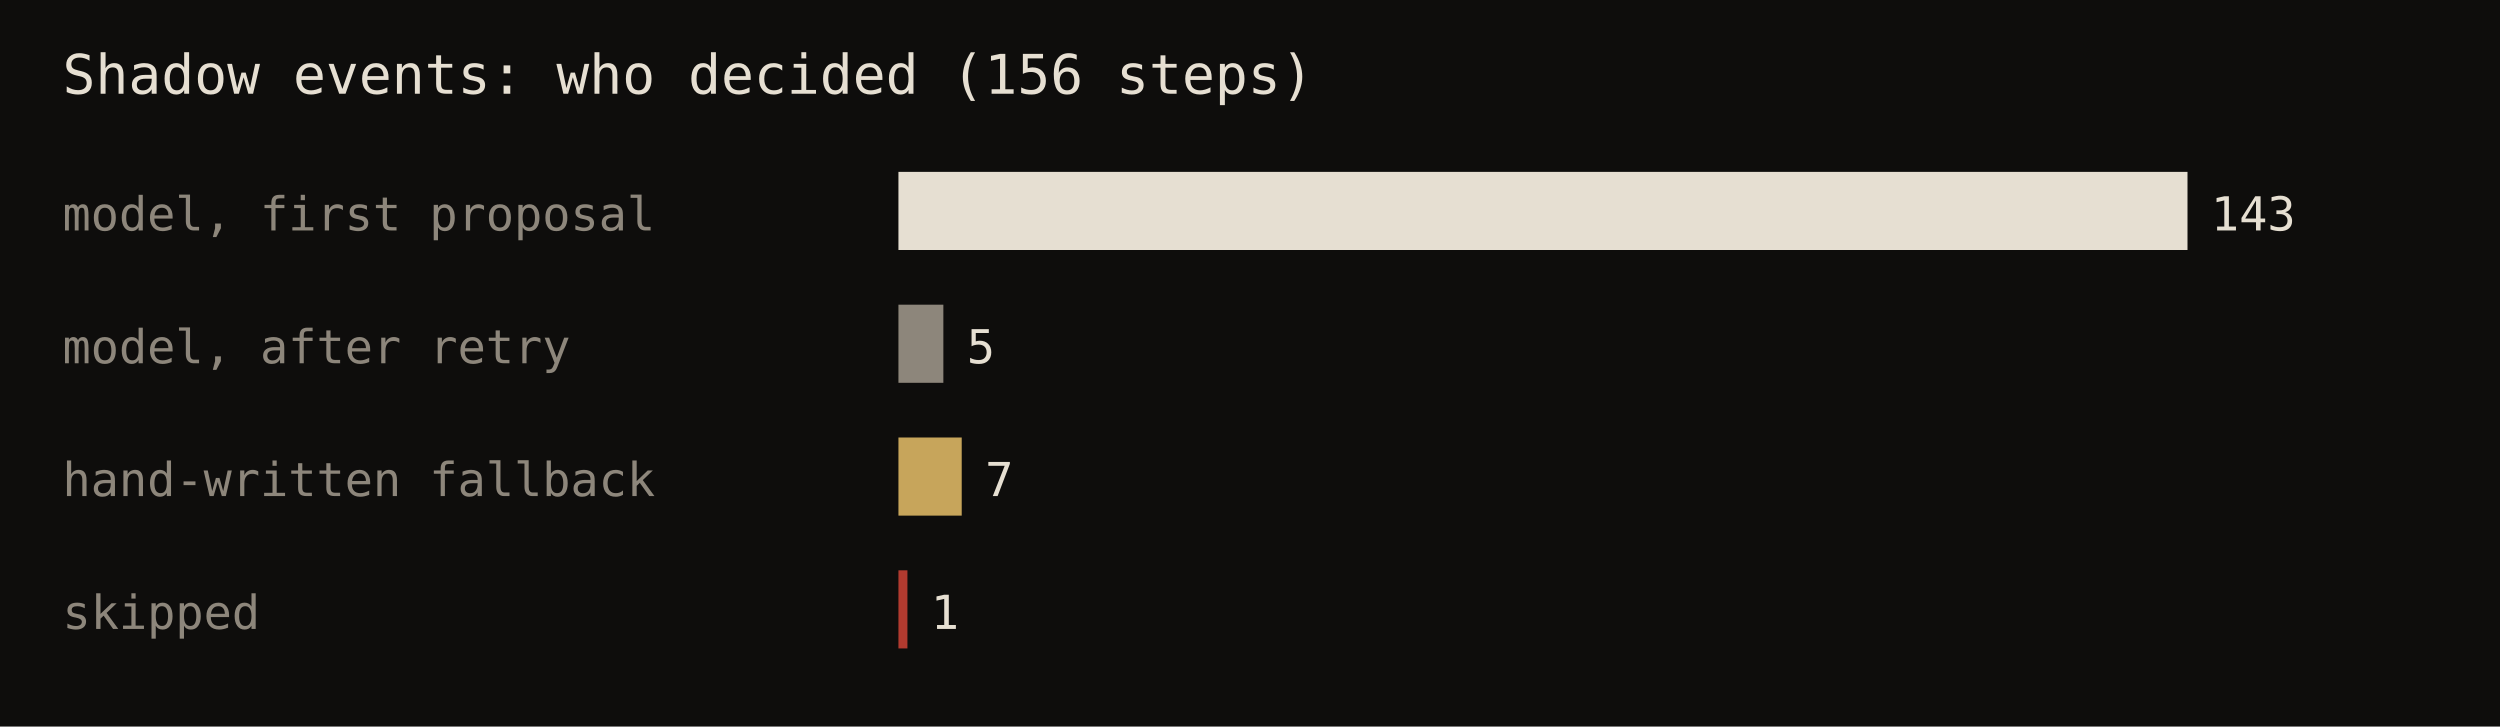
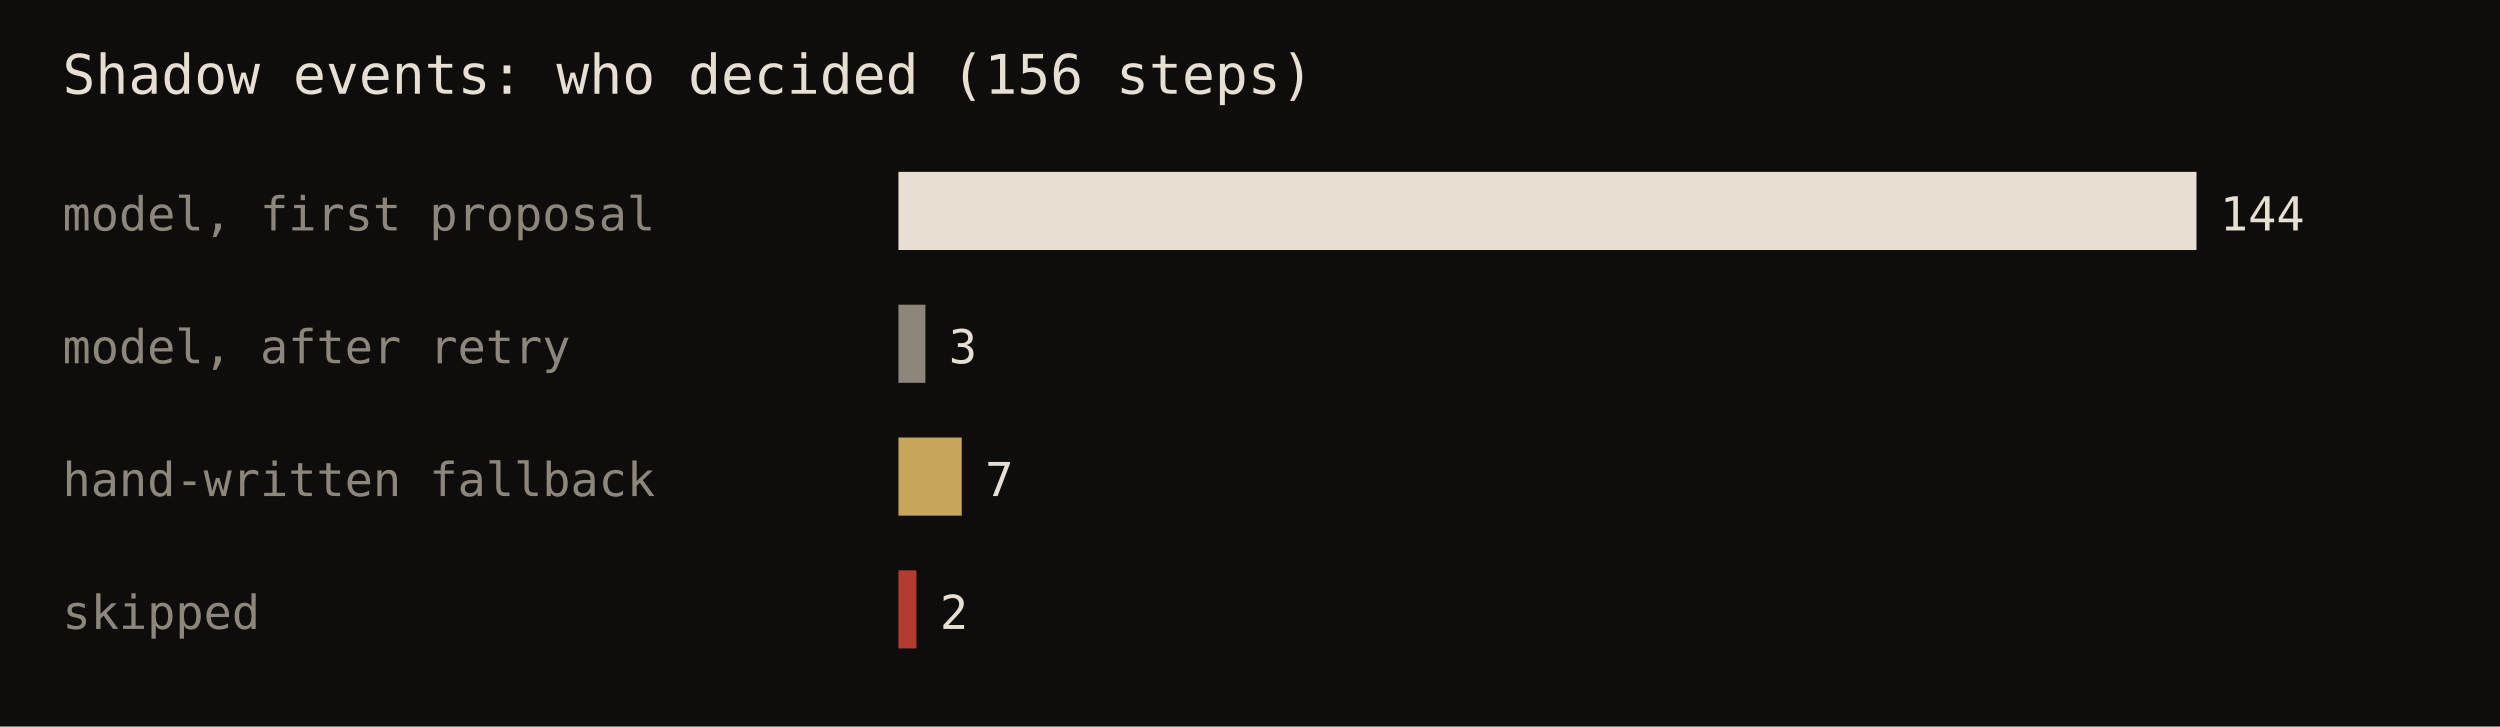
<svg xmlns="http://www.w3.org/2000/svg" width="640" height="186" font-family="ui-monospace, monospace" font-size="12">
  <rect width="100%" height="100%" fill="#0e0d0c" />
  <text x="16" y="24" fill="#e6dfd2" font-size="14">Shadow events: who decided (156 steps)</text>
  <text x="16" y="59" fill="#8d867b">model, first proposal</text>
-   <rect x="230" y="44" width="330.0" height="20" fill="#e6dfd2" />
-   <text x="566.0" y="59" fill="#e6dfd2">143</text>
+   <rect x="230" y="44" width="332.3" height="20" fill="#e6dfd2" />
+   <text x="568.3" y="59" fill="#e6dfd2">144</text>
  <text x="16" y="93" fill="#8d867b">model, after retry</text>
-   <rect x="230" y="78" width="11.5" height="20" fill="#8d867b" />
-   <text x="247.5" y="93" fill="#e6dfd2">5</text>
+   <rect x="230" y="78" width="6.9" height="20" fill="#8d867b" />
+   <text x="242.9" y="93" fill="#e6dfd2">3</text>
  <text x="16" y="127" fill="#8d867b">hand-written fallback</text>
  <rect x="230" y="112" width="16.2" height="20" fill="#c7a55b" />
  <text x="252.2" y="127" fill="#e6dfd2">7</text>
  <text x="16" y="161" fill="#8d867b">skipped</text>
-   <rect x="230" y="146" width="2.3" height="20" fill="#b23a2f" />
-   <text x="238.3" y="161" fill="#e6dfd2">1</text>
+   <rect x="230" y="146" width="4.6" height="20" fill="#b23a2f" />
+   <text x="240.6" y="161" fill="#e6dfd2">2</text>
</svg>
